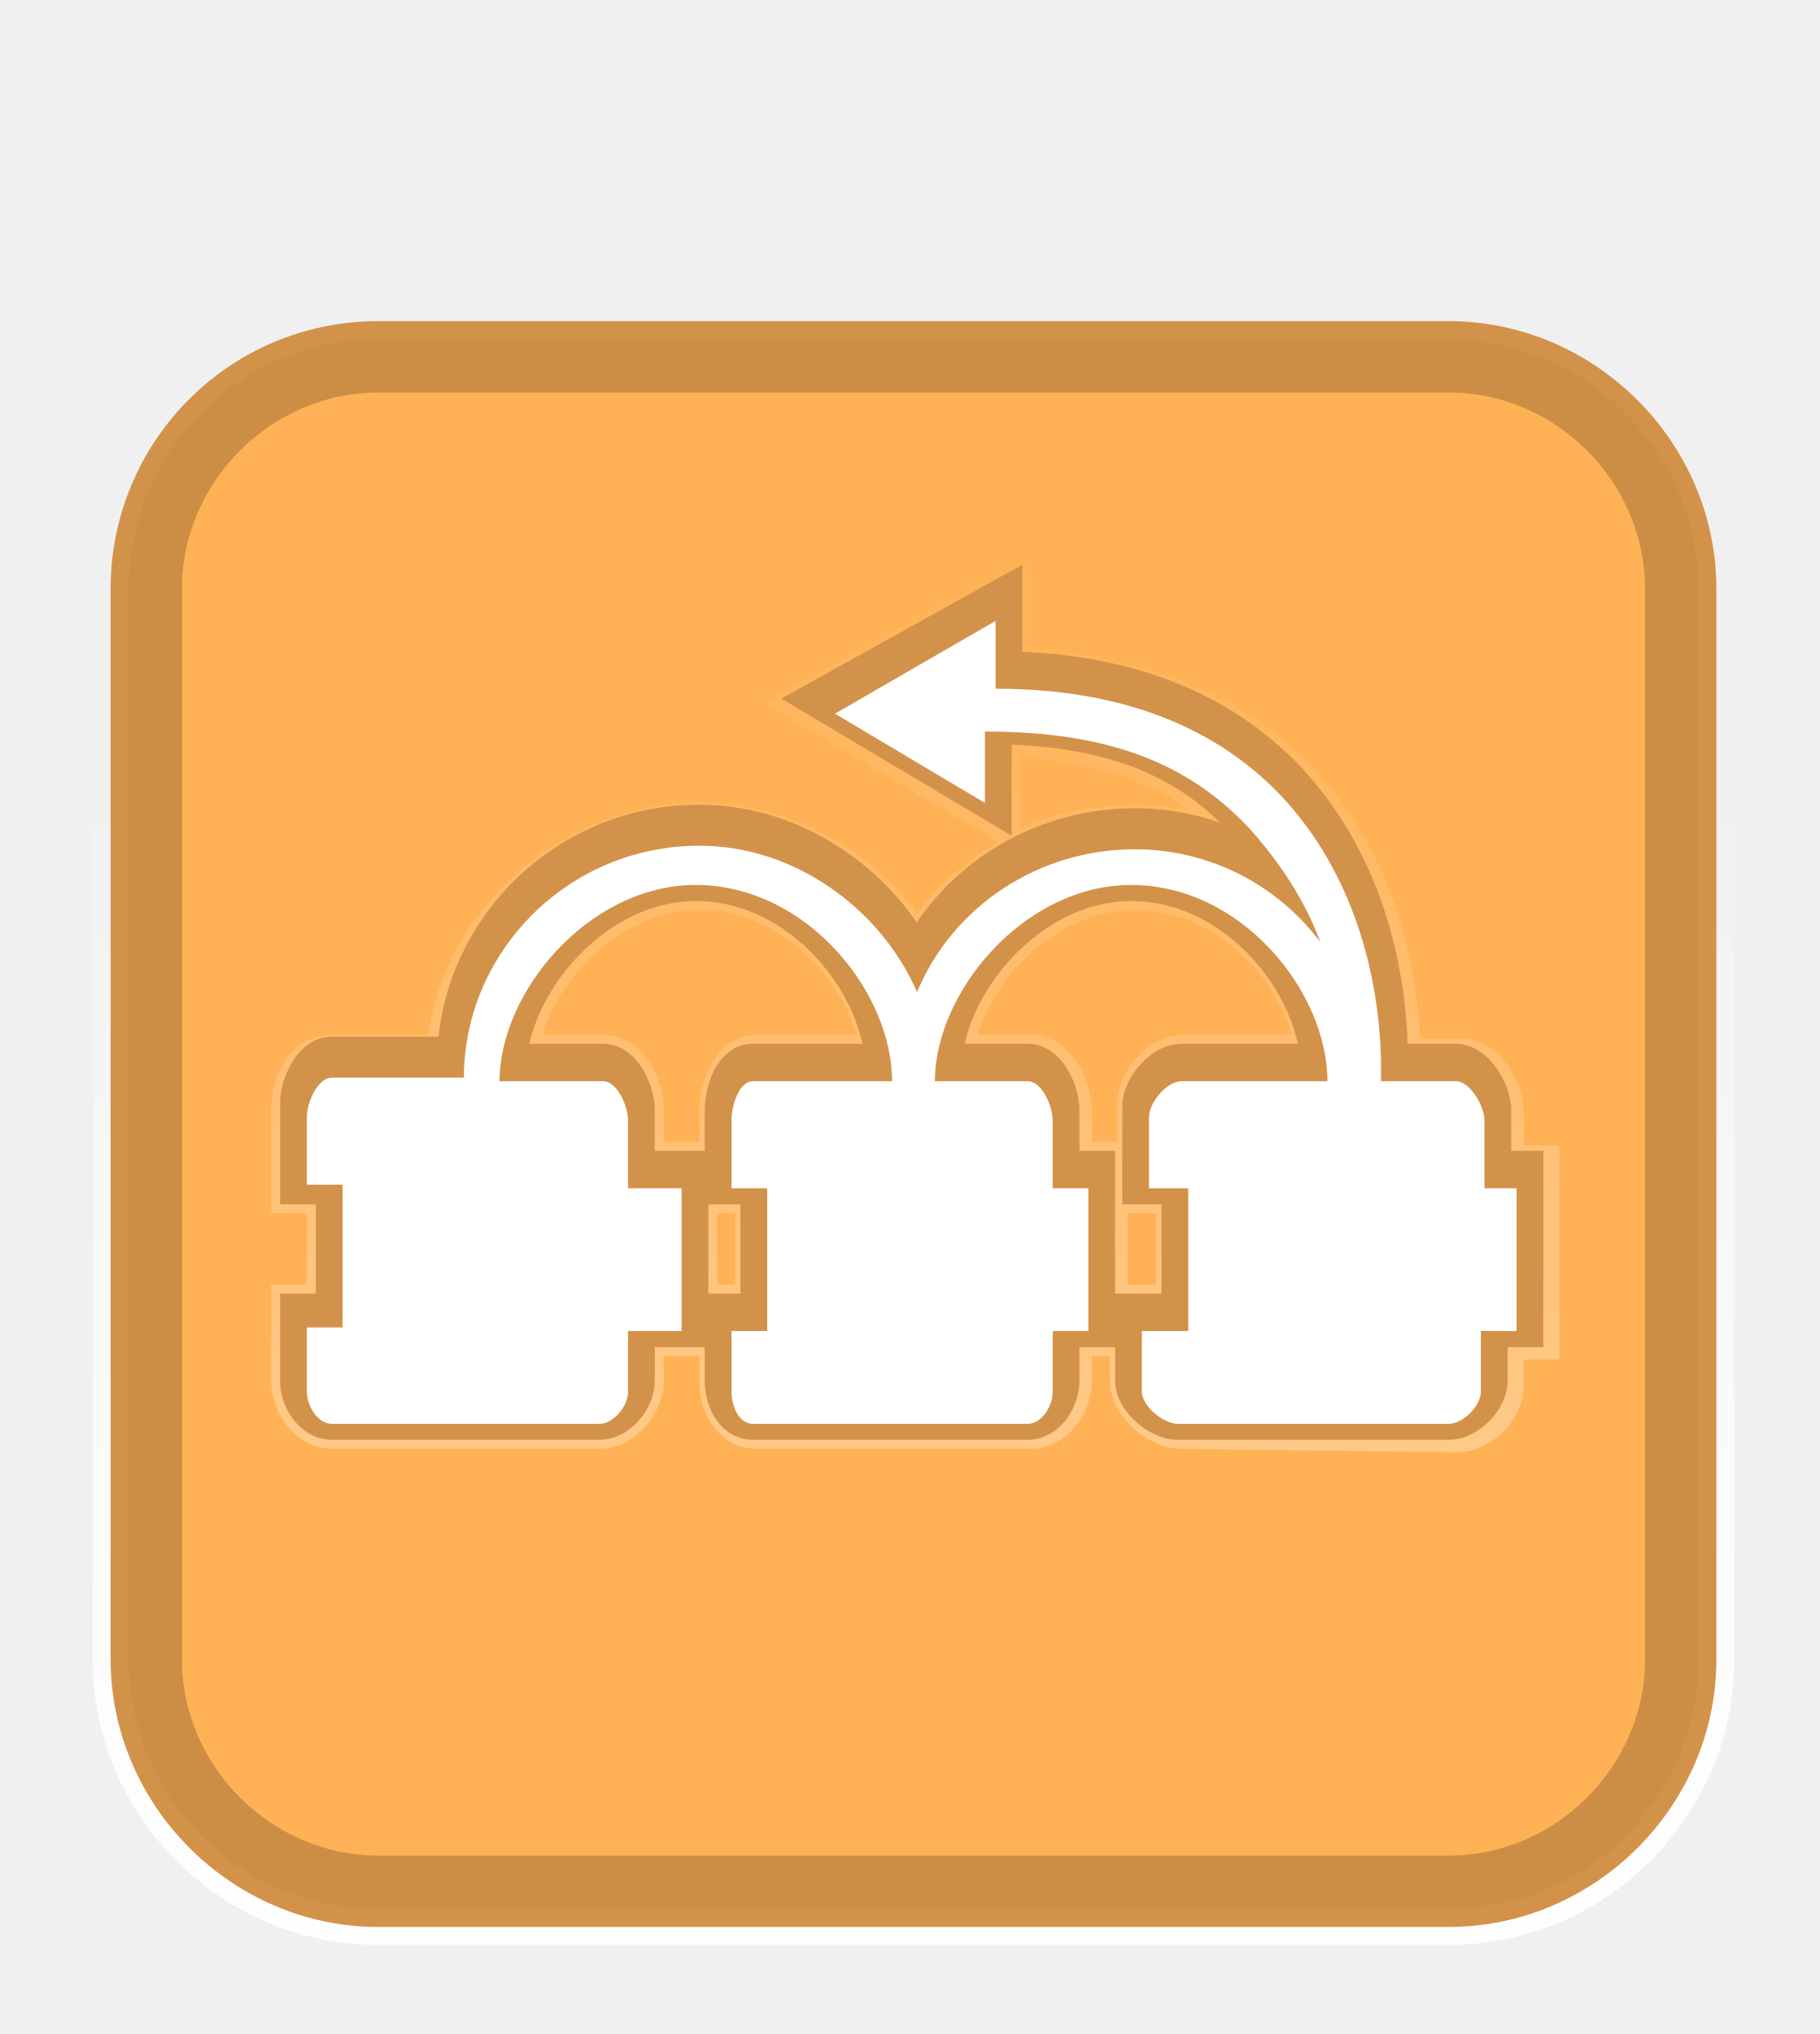
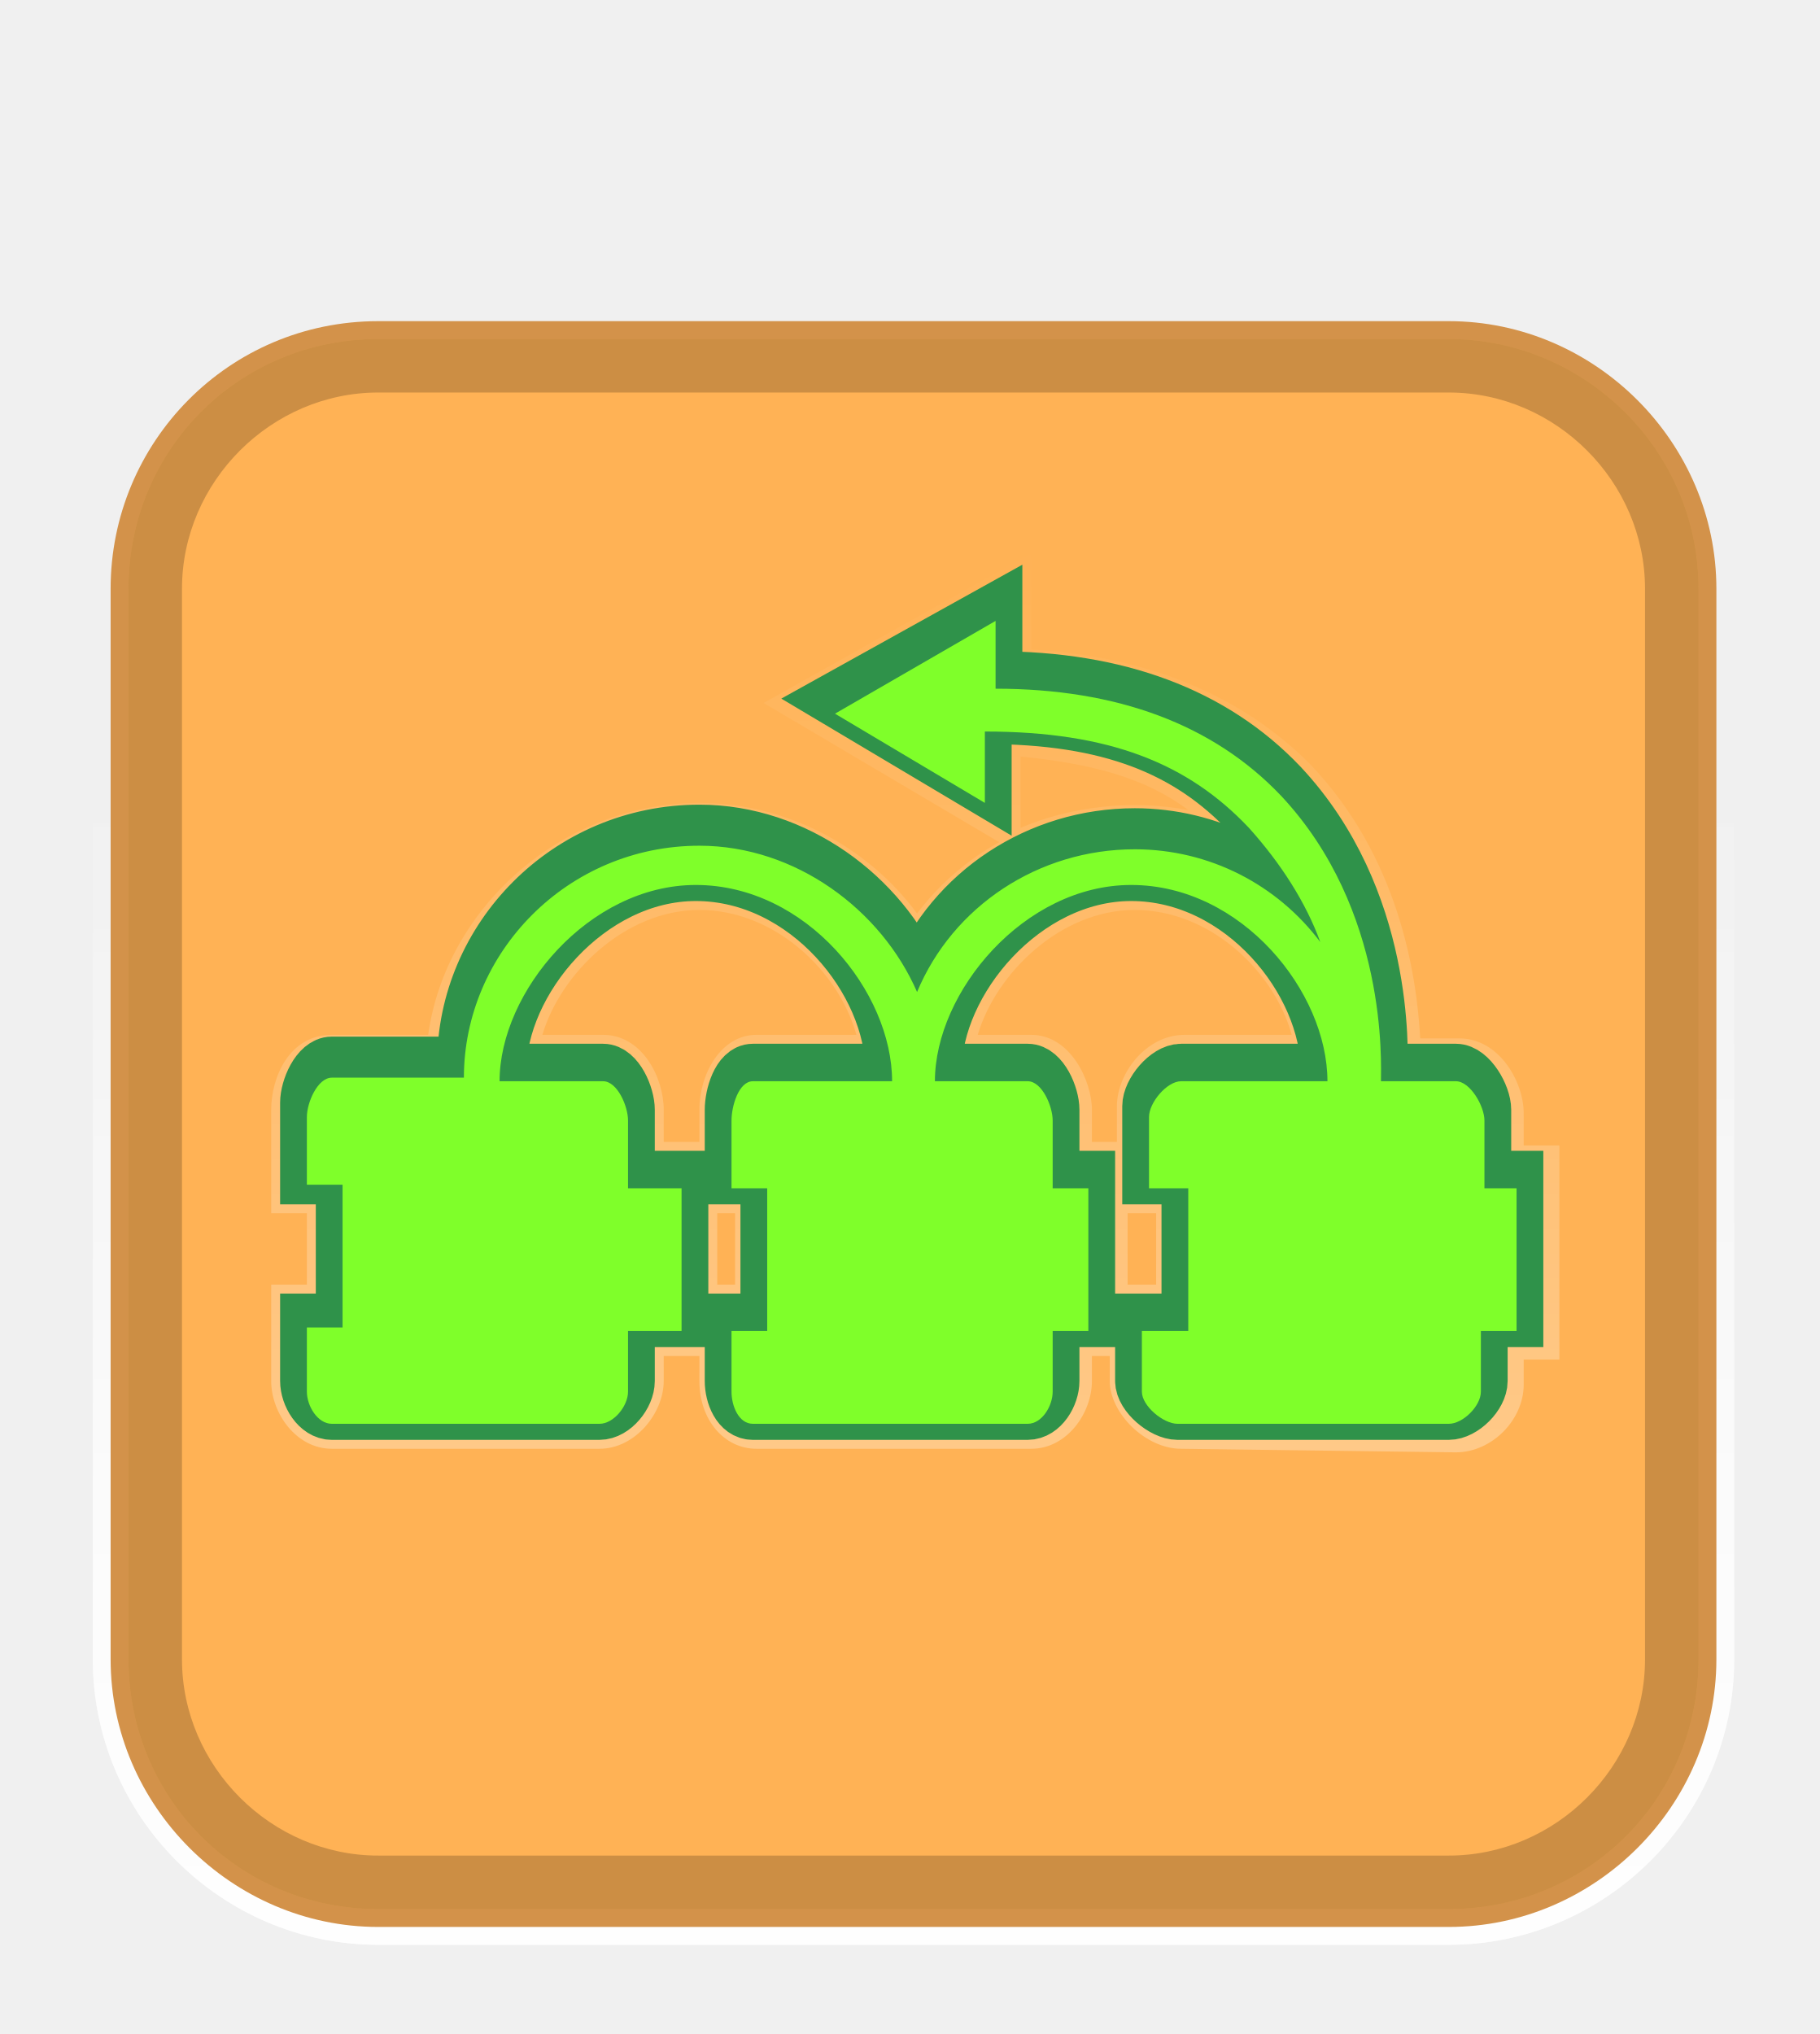
<svg xmlns="http://www.w3.org/2000/svg" version="1.1" id="Layer_1" x="0px" y="0px" width="51px" height="57px" viewBox="3 -13 51 57" enable-background="new 3 -13 51 57" xml:space="preserve">
-   <g>
+   <defs id="defs14" />
+   <g id="g14">
    <linearGradient id="SVGID_1_" gradientUnits="userSpaceOnUse" x1="-87.444" y1="-1194.49" x2="-87.444" y2="-1161.657" gradientTransform="matrix(1 0 0 -1 116 -1153.074)">
-       <stop offset="0" style="stop-color:#FFFFFF" />
-       <stop offset="8.960000e-02" style="stop-color:#FFFFFF;stop-opacity:0.91" />
-       <stop offset="1" style="stop-color:#FFFFFF;stop-opacity:0" />
+       <stop offset="0" style="stop-color:#FFFFFF" id="stop1" />
+       <stop offset="8.960000e-02" style="stop-color:#FFFFFF;stop-opacity:0.91" id="stop2" />
+       <stop offset="1" style="stop-color:#FFFFFF;stop-opacity:0" id="stop3" />
    </linearGradient>
-     <path opacity="0.75" fill="url(#SVGID_1_)" enable-background="new    " d="M13.6,41.5c-4.4,0-8-3.6-8-8v-30c0-4.4,3.6-8,8-8h30   c4.4,0,8,3.6,8,8v30c0,4.4-3.6,8-8,8H13.6z" />
+     <path opacity="0.75" fill="url(#SVGID_1_)" enable-background="new    " d="M13.6,41.5c-4.4,0-8-3.6-8-8v-30c0-4.4,3.6-8,8-8h30   c4.4,0,8,3.6,8,8v30c0,4.4-3.6,8-8,8H13.6z" id="path3" />
    <linearGradient id="SVGID_2_" gradientUnits="userSpaceOnUse" x1="-87.444" y1="-1194.49" x2="-87.444" y2="-1161.657" gradientTransform="matrix(1 0 0 -1 116 -1153.074)">
-       <stop offset="0" style="stop-color:#FFFFFF" />
-       <stop offset="8.960000e-02" style="stop-color:#FFFFFF;stop-opacity:0.91" />
-       <stop offset="1" style="stop-color:#FFFFFF;stop-opacity:0" />
+       <stop offset="0" style="stop-color:#FFFFFF" id="stop4" />
+       <stop offset="8.960000e-02" style="stop-color:#FFFFFF;stop-opacity:0.91" id="stop5" />
+       <stop offset="1" style="stop-color:#FFFFFF;stop-opacity:0" id="stop6" />
    </linearGradient>
-     <path opacity="0.75" fill="url(#SVGID_2_)" enable-background="new    " d="M13.6,41.5c-4.4,0-8-3.6-8-8v-30c0-4.4,3.6-8,8-8h30   c4.4,0,8,3.6,8,8v30c0,4.4-3.6,8-8,8H13.6z" />
-     <path fill="#D3924A" d="M51.1,33.5c0,4.1-3.4,7.5-7.5,7.5h-30c-4.1,0-7.5-3.4-7.5-7.5v-30C6.1-0.6,9.4-4,13.6-4h30   c4.1,0,7.5,3.4,7.5,7.5V33.5z" />
-     <path fill="#FFB255" d="M43.6-3.5h-30c-3.9,0-7,3.1-7,7v30c0,3.9,3.1,7,7,7h30c3.9,0,7-3.1,7-7v-30C50.6-0.4,47.4-3.5,43.6-3.5z" />
-     <path fill-opacity="0.2" d="M43.6-3.5h-30c-3.9,0-7,3.1-7,7v30c0,3.9,3.1,7,7,7h30c3.9,0,7-3.1,7-7v-30C50.6-0.4,47.4-3.5,43.6-3.5   z M49.1,33.5c0,3-2.5,5.5-5.5,5.5h-30c-3,0-5.5-2.5-5.5-5.5v-30c0-3,2.5-5.5,5.5-5.5h30c3,0,5.5,2.5,5.5,5.5V33.5z" />
-     <g>
+     <path opacity="0.75" fill="url(#SVGID_2_)" enable-background="new    " d="M13.6,41.5c-4.4,0-8-3.6-8-8v-30c0-4.4,3.6-8,8-8h30   c4.4,0,8,3.6,8,8v30c0,4.4-3.6,8-8,8H13.6z" id="path6" />
+     <path fill="#D3924A" d="M51.1,33.5c0,4.1-3.4,7.5-7.5,7.5h-30c-4.1,0-7.5-3.4-7.5-7.5v-30C6.1-0.6,9.4-4,13.6-4h30   c4.1,0,7.5,3.4,7.5,7.5V33.5z" id="path7" />
+     <path fill="#FFB255" d="M43.6-3.5h-30c-3.9,0-7,3.1-7,7v30c0,3.9,3.1,7,7,7h30c3.9,0,7-3.1,7-7v-30C50.6-0.4,47.4-3.5,43.6-3.5z" id="path8" />
+     <path fill-opacity="0.2" d="M43.6-3.5h-30c-3.9,0-7,3.1-7,7v30c0,3.9,3.1,7,7,7h30c3.9,0,7-3.1,7-7v-30C50.6-0.4,47.4-3.5,43.6-3.5   z M49.1,33.5c0,3-2.5,5.5-5.5,5.5h-30c-3,0-5.5-2.5-5.5-5.5v-30c0-3,2.5-5.5,5.5-5.5h30c3,0,5.5,2.5,5.5,5.5V33.5z" id="path9" />
+     <g id="g13">
      <linearGradient id="SVGID_3_" gradientUnits="userSpaceOnUse" x1="28.616" y1="4.392" x2="28.616" y2="29.587" gradientTransform="matrix(1 0 0 -1 0 32)">
-         <stop offset="0" style="stop-color:#FFFFFF" />
-         <stop offset="8.960000e-02" style="stop-color:#FFFFFF;stop-opacity:0.91" />
-         <stop offset="1" style="stop-color:#FFFFFF;stop-opacity:0" />
+         <stop offset="0" style="stop-color:#FFFFFF" id="stop9" />
+         <stop offset="8.960000e-02" style="stop-color:#FFFFFF;stop-opacity:0.91" id="stop10" />
+         <stop offset="1" style="stop-color:#FFFFFF;stop-opacity:0" id="stop11" />
      </linearGradient>
-       <path opacity="0.3" fill="url(#SVGID_3_)" enable-background="new    " d="M36.1,27.6L36.1,27.6c-1,0-2-1-2-1.9V25h-0.5v0.7    c0,0.9-0.7,1.9-1.7,1.9l-7.7,0c-0.9,0-1.6-0.8-1.6-1.9V25h-1v0.7c0,0.9-0.8,1.9-1.8,1.9h-7.5c-1,0-1.7-1-1.7-1.9V23h1v-2h-1v-2.9    c0-0.9,0.5-2.1,1.7-2.1H15c0.5-3.6,3.8-6.5,7.6-6.5c2.4,0,4.7,1.2,6.1,3.1c0.6-0.8,1.4-1.5,2.3-2l-6.6-3.9l7.5-4.2l0,2.7    c3.3,0.2,5.9,1.3,7.8,3.2c2.5,2.6,3,5.9,3.1,7.7h1.1c1.1,0,1.8,1.2,1.8,2.1l0,0.9h1v6h-1v0.7c0,1-0.9,1.9-1.9,1.9L36.1,27.6z     M12.6,25.6h7l0-2.6h1.5v-2h-1.5v-2.9c0,0,0-0.1,0-0.1h-7c0,0,0,0.1,0,0.1V19h1v6h-1V25.6z M36.1,25.6    C36.1,25.6,36.2,25.6,36.1,25.6l7.5,0.1V23h1l0-2l-1,0l0-2.9c0,0,0-0.1,0-0.1h-0.9l0.2,0.5L42.5,18l-6.1,0c0,0,0,0.1-0.1,0.1    l0,0.9h1.1l0,6h-1.3L36.1,25.6L36.1,25.6z M24.6,25v0.6l7,0l0-2.6h1v-2h-1v-2.9c0,0,0-0.1,0-0.1l-7,0c0,0,0,0.1,0,0.1V19h1v6    C25.6,25,24.6,25,24.6,25z M34.6,23h0.8l0-2h-0.8V23z M23.1,23h0.5v-2h-0.5V23z M33.6,19h0.7v-1c0-0.9,0.8-2,1.9-2h3    c-0.5-1.8-2.3-3.5-4.4-3.5c-2.1,0-3.9,1.8-4.4,3.5h1.5c1.1,0,1.7,1.3,1.7,2.1C33.6,18.1,33.6,19,33.6,19z M21.6,19h1v-0.9    c0-1,0.6-2.1,1.6-2.1H27c-0.5-1.8-2.3-3.5-4.4-3.5c-2.1,0-3.9,1.8-4.4,3.5h1.7c1.1,0,1.7,1.2,1.7,2.1V19z M31.6,8.2v2    c1.4-0.6,3.1-0.8,4.7-0.5C35.1,8.8,33.6,8.4,31.6,8.2z M28.4,6.7l1.2,0.7V6.2h0.3V5.8L28.4,6.7z" />
-       <path fill="none" stroke="#D3924A" stroke-width="1.5" stroke-miterlimit="10" d="M44.6,20v-1.9c0-0.4-0.4-1.1-0.8-1.1h-2.1    c0-0.5,0.2-4.8-2.8-8c-1.9-2-4.6-3-8-3l0-1.9l-4.5,2.5l4.2,2.5v-2c3.5,0,5.7,0.9,7.4,2.7c0.9,1,1.6,2.1,2,3.2    c-1.2-1.6-3.1-2.6-5.2-2.6c-2.7,0-5.1,1.6-6.1,4c-1-2.3-3.4-4.1-6.1-4.1c-3.7,0-6.6,3-6.6,6.5h-3.7c-0.4,0-0.7,0.7-0.7,1.1V20h1v4    h-1v1.7c0,0.4,0.3,0.9,0.7,0.9h7.5c0.4,0,0.8-0.5,0.8-0.9V24h1.5v-4h-1.5v-1.9c0-0.4-0.3-1.1-0.7-1.1h-2.9c0-2.5,2.5-5.5,5.5-5.5    c3.1,0,5.5,3,5.5,5.5h-3.9c-0.4,0-0.6,0.7-0.6,1.1V20h1v4h-1v1.7c0,0.4,0.2,0.9,0.6,0.9l7.7,0c0.4,0,0.7-0.5,0.7-0.9V24h1v-4h-1    v-1.9c0-0.4-0.3-1.1-0.7-1.1h-2.6c0-2.5,2.5-5.5,5.5-5.5c3.1,0,5.5,3,5.5,5.5h-4.1c-0.4,0-0.9,0.6-0.9,1v2h1.1l0,4h-1.3v1.7    c0,0.4,0.6,0.9,1,0.9l7.6,0c0.4,0,0.9-0.5,0.9-0.9V24h1v-4L44.6,20L44.6,20L44.6,20L44.6,20z" />
-       <path fill="#FFFFFF" d="M44.6,20.3v-1.9c0-0.4-0.4-1.1-0.8-1.1h-2.1c0-0.5,0.2-4.8-2.8-8c-1.9-2-4.6-3-8-3l0-1.9L26.4,7l4.2,2.5    v-2c3.5,0,5.7,0.9,7.4,2.7c0.9,1,1.6,2.1,2,3.2c-1.2-1.6-3.1-2.6-5.2-2.6c-2.7,0-5.1,1.6-6.1,4c-1-2.3-3.4-4.1-6.1-4.1    c-3.7,0-6.6,3-6.6,6.5h-3.7c-0.4,0-0.7,0.7-0.7,1.1v1.9h1v4h-1V26c0,0.4,0.3,0.9,0.7,0.9h7.5c0.4,0,0.8-0.5,0.8-0.9v-1.7h1.5v-4    h-1.5v-1.9c0-0.4-0.3-1.1-0.7-1.1h-2.9c0-2.5,2.5-5.5,5.5-5.5c3.1,0,5.5,3,5.5,5.5h-3.9c-0.4,0-0.6,0.7-0.6,1.1v1.9h1v4h-1V26    c0,0.4,0.2,0.9,0.6,0.9l7.7,0c0.4,0,0.7-0.5,0.7-0.9v-1.7h1v-4h-1v-1.9c0-0.4-0.3-1.1-0.7-1.1h-2.6c0-2.5,2.5-5.5,5.5-5.5    c3.1,0,5.5,3,5.5,5.5h-4.1c-0.4,0-0.9,0.6-0.9,1v2h1.1l0,4h-1.3V26c0,0.4,0.6,0.9,1,0.9l7.6,0c0.4,0,0.9-0.5,0.9-0.9v-1.7h1v-4    L44.6,20.3L44.6,20.3L44.6,20.3L44.6,20.3z" />
+       <path opacity="0.3" fill="url(#SVGID_3_)" enable-background="new    " d="M36.1,27.6L36.1,27.6c-1,0-2-1-2-1.9V25h-0.5v0.7    c0,0.9-0.7,1.9-1.7,1.9l-7.7,0c-0.9,0-1.6-0.8-1.6-1.9V25h-1v0.7c0,0.9-0.8,1.9-1.8,1.9h-7.5c-1,0-1.7-1-1.7-1.9V23h1v-2h-1v-2.9    c0-0.9,0.5-2.1,1.7-2.1H15c0.5-3.6,3.8-6.5,7.6-6.5c2.4,0,4.7,1.2,6.1,3.1c0.6-0.8,1.4-1.5,2.3-2l-6.6-3.9l7.5-4.2l0,2.7    c3.3,0.2,5.9,1.3,7.8,3.2c2.5,2.6,3,5.9,3.1,7.7h1.1c1.1,0,1.8,1.2,1.8,2.1l0,0.9h1v6h-1v0.7c0,1-0.9,1.9-1.9,1.9L36.1,27.6z     M12.6,25.6h7l0-2.6h1.5v-2h-1.5v-2.9c0,0,0-0.1,0-0.1h-7c0,0,0,0.1,0,0.1V19h1v6h-1V25.6z M36.1,25.6    C36.1,25.6,36.2,25.6,36.1,25.6l7.5,0.1V23h1l0-2l-1,0l0-2.9c0,0,0-0.1,0-0.1h-0.9l0.2,0.5L42.5,18l-6.1,0c0,0,0,0.1-0.1,0.1    l0,0.9h1.1l0,6h-1.3L36.1,25.6L36.1,25.6z M24.6,25v0.6l7,0l0-2.6h1v-2h-1v-2.9c0,0,0-0.1,0-0.1l-7,0c0,0,0,0.1,0,0.1V19h1v6    C25.6,25,24.6,25,24.6,25z M34.6,23h0.8l0-2h-0.8V23z M23.1,23h0.5v-2h-0.5V23z M33.6,19h0.7v-1c0-0.9,0.8-2,1.9-2h3    c-0.5-1.8-2.3-3.5-4.4-3.5c-2.1,0-3.9,1.8-4.4,3.5h1.5c1.1,0,1.7,1.3,1.7,2.1C33.6,18.1,33.6,19,33.6,19z M21.6,19h1v-0.9    c0-1,0.6-2.1,1.6-2.1H27c-0.5-1.8-2.3-3.5-4.4-3.5c-2.1,0-3.9,1.8-4.4,3.5h1.7c1.1,0,1.7,1.2,1.7,2.1V19z M31.6,8.2v2    c1.4-0.6,3.1-0.8,4.7-0.5C35.1,8.8,33.6,8.4,31.6,8.2z M28.4,6.7l1.2,0.7V6.2h0.3V5.8L28.4,6.7z" id="path11" />
+       <path fill="none" stroke="#D3924A" stroke-width="1.5" stroke-miterlimit="10" d="M44.6,20v-1.9c0-0.4-0.4-1.1-0.8-1.1h-2.1    c0-0.5,0.2-4.8-2.8-8c-1.9-2-4.6-3-8-3l0-1.9l-4.5,2.5l4.2,2.5v-2c3.5,0,5.7,0.9,7.4,2.7c0.9,1,1.6,2.1,2,3.2    c-1.2-1.6-3.1-2.6-5.2-2.6c-2.7,0-5.1,1.6-6.1,4c-1-2.3-3.4-4.1-6.1-4.1c-3.7,0-6.6,3-6.6,6.5h-3.7c-0.4,0-0.7,0.7-0.7,1.1V20h1v4    h-1v1.7c0,0.4,0.3,0.9,0.7,0.9h7.5c0.4,0,0.8-0.5,0.8-0.9V24h1.5v-4h-1.5v-1.9c0-0.4-0.3-1.1-0.7-1.1h-2.9c0-2.5,2.5-5.5,5.5-5.5    c3.1,0,5.5,3,5.5,5.5h-3.9c-0.4,0-0.6,0.7-0.6,1.1V20h1v4h-1v1.7c0,0.4,0.2,0.9,0.6,0.9l7.7,0c0.4,0,0.7-0.5,0.7-0.9V24h1v-4h-1    v-1.9c0-0.4-0.3-1.1-0.7-1.1h-2.6c0-2.5,2.5-5.5,5.5-5.5c3.1,0,5.5,3,5.5,5.5h-4.1c-0.4,0-0.9,0.6-0.9,1v2h1.1l0,4h-1.3v1.7    c0,0.4,0.6,0.9,1,0.9l7.6,0c0.4,0,0.9-0.5,0.9-0.9V24h1v-4L44.6,20L44.6,20L44.6,20L44.6,20z" id="path12" style="stroke:#2f924a;stroke-opacity:1" />
+       <path fill="#FFFFFF" d="M44.6,20.3v-1.9c0-0.4-0.4-1.1-0.8-1.1h-2.1c0-0.5,0.2-4.8-2.8-8c-1.9-2-4.6-3-8-3l0-1.9L26.4,7l4.2,2.5    v-2c3.5,0,5.7,0.9,7.4,2.7c0.9,1,1.6,2.1,2,3.2c-1.2-1.6-3.1-2.6-5.2-2.6c-2.7,0-5.1,1.6-6.1,4c-1-2.3-3.4-4.1-6.1-4.1    c-3.7,0-6.6,3-6.6,6.5h-3.7c-0.4,0-0.7,0.7-0.7,1.1v1.9h1v4h-1V26c0,0.4,0.3,0.9,0.7,0.9h7.5c0.4,0,0.8-0.5,0.8-0.9v-1.7h1.5v-4    h-1.5v-1.9c0-0.4-0.3-1.1-0.7-1.1h-2.9c0-2.5,2.5-5.5,5.5-5.5c3.1,0,5.5,3,5.5,5.5h-3.9c-0.4,0-0.6,0.7-0.6,1.1v1.9h1v4h-1V26    c0,0.4,0.2,0.9,0.6,0.9l7.7,0c0.4,0,0.7-0.5,0.7-0.9v-1.7h1v-4h-1v-1.9c0-0.4-0.3-1.1-0.7-1.1h-2.6c0-2.5,2.5-5.5,5.5-5.5    c3.1,0,5.5,3,5.5,5.5h-4.1c-0.4,0-0.9,0.6-0.9,1v2h1.1l0,4h-1.3V26c0,0.4,0.6,0.9,1,0.9l7.6,0c0.4,0,0.9-0.5,0.9-0.9v-1.7h1v-4    L44.6,20.3L44.6,20.3L44.6,20.3L44.6,20.3z" id="path13" style="fill:#7fff2a" />
    </g>
  </g>
</svg>
